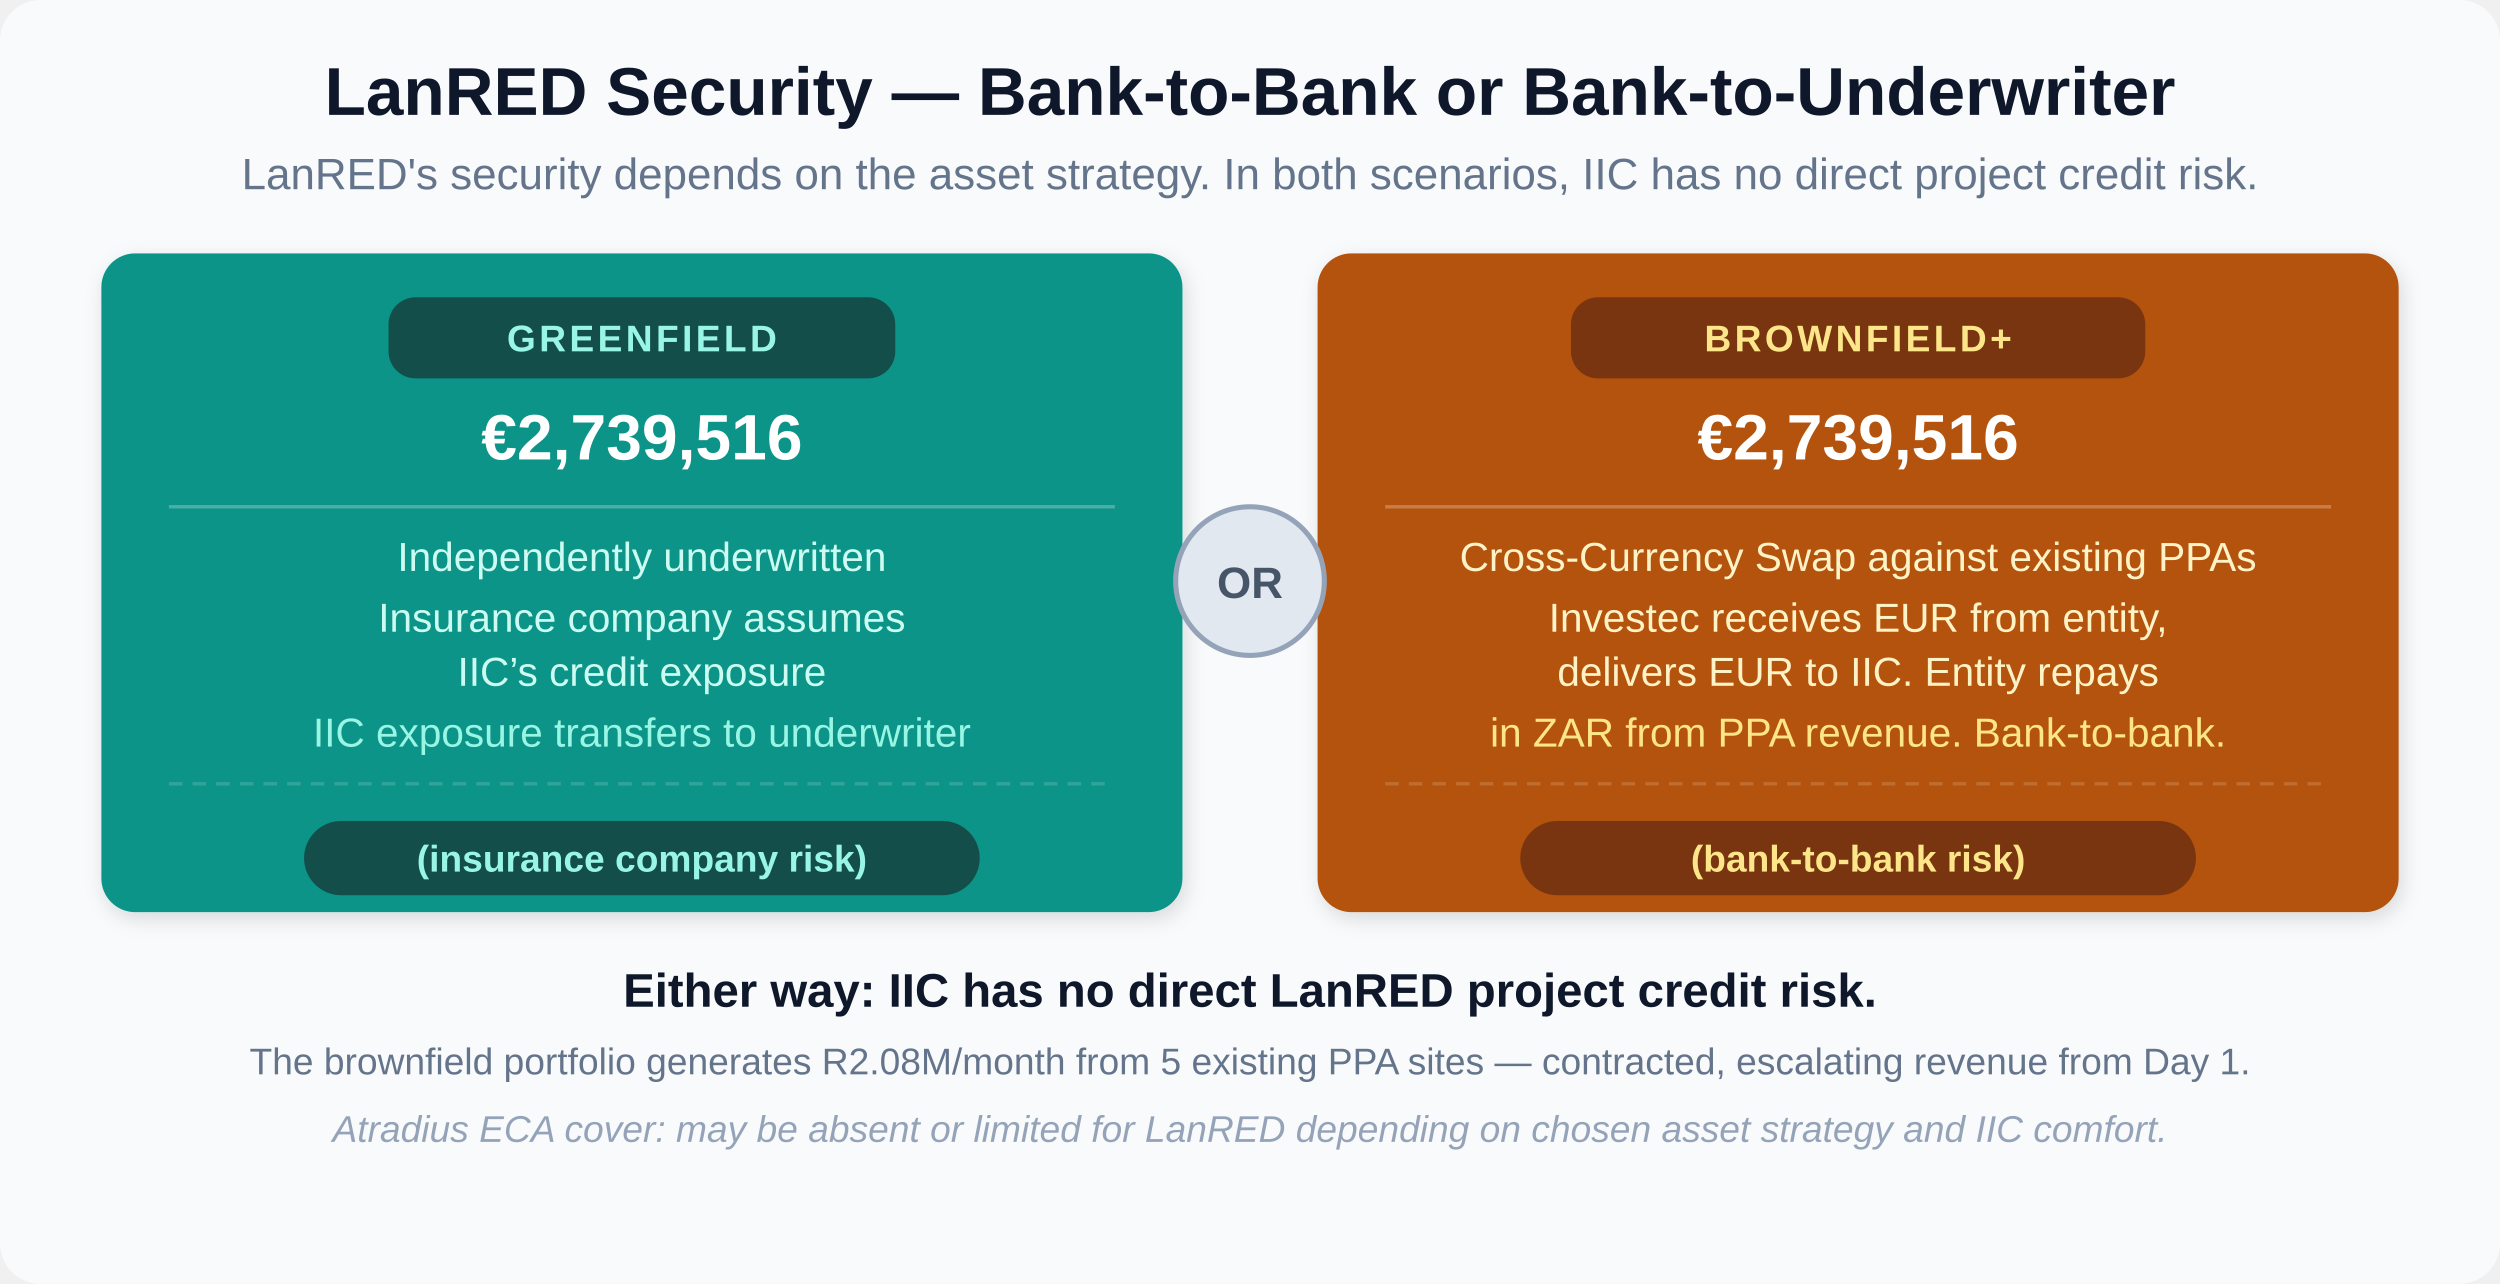
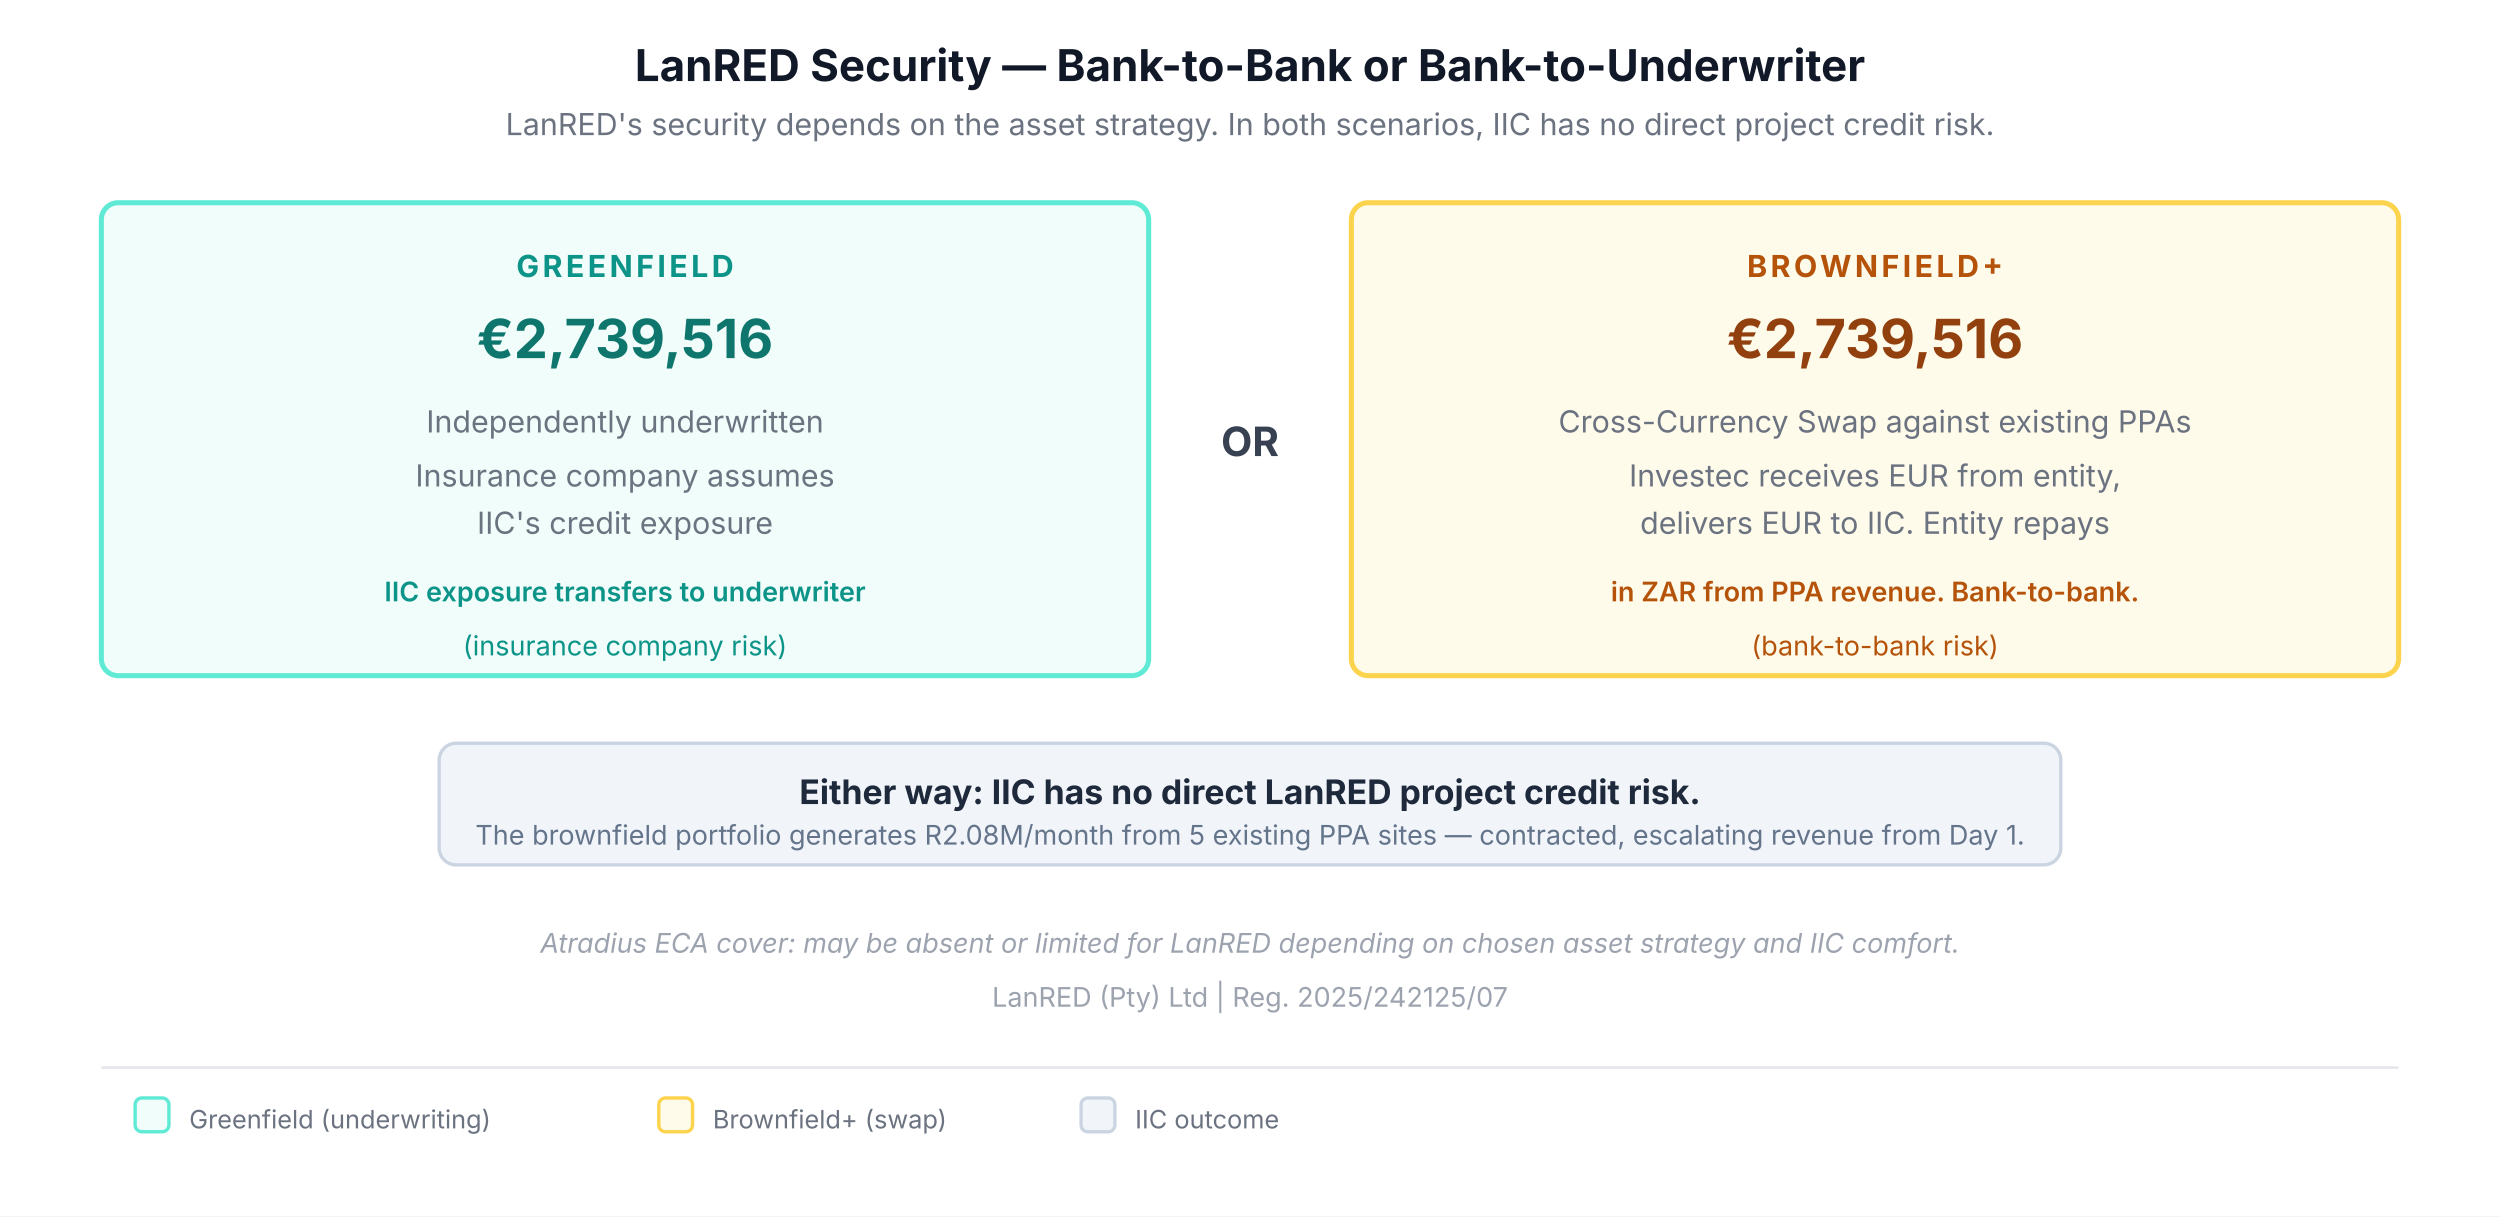
- <svg xmlns="http://www.w3.org/2000/svg" viewBox="0 0 740 380" font-family="'Segoe UI', Arial, sans-serif">
+ <svg xmlns="http://www.w3.org/2000/svg" width="740" height="360" viewBox="0 0 740 360" fill="none">
  <defs>
-     <filter id="shadow" x="-6%" y="-6%" width="112%" height="118%">
-       <feDropShadow dx="1" dy="2" stdDeviation="3" flood-opacity="0.13" />
-     </filter>
+     <style>text{font-family:'Inter','Segoe UI',Arial,sans-serif}</style>
  </defs>
-   <rect width="740" height="380" rx="12" fill="#f8fafc" />
-   <text x="370" y="34" text-anchor="middle" font-size="20" font-weight="700" fill="#0f172a">LanRED Security — Bank-to-Bank or Bank-to-Underwriter</text>
-   <text x="370" y="56" text-anchor="middle" font-size="13" fill="#64748b">LanRED's security depends on the asset strategy. In both scenarios, IIC has no direct project credit risk.</text>
-   <rect x="30" y="75" width="320" height="195" rx="10" fill="#0d9488" filter="url(#shadow)" />
-   <rect x="115" y="88" width="150" height="24" rx="8" fill="#134e4a" />
-   <text x="190" y="104" text-anchor="middle" font-size="11" font-weight="700" fill="#99f6e4" letter-spacing="1">GREENFIELD</text>
-   <text x="190" y="136" text-anchor="middle" font-size="19" font-weight="700" fill="#ffffff">€2,739,516</text>
-   <line x1="50" y1="150" x2="330" y2="150" stroke="#ffffff" stroke-opacity="0.25" stroke-width="1" />
-   <text x="190" y="169" text-anchor="middle" font-size="12" fill="#ccfbf1">Independently underwritten</text>
-   <text x="190" y="187" text-anchor="middle" font-size="12" fill="#ccfbf1">Insurance company assumes</text>
-   <text x="190" y="203" text-anchor="middle" font-size="12" fill="#ccfbf1">IIC’s credit exposure</text>
-   <text x="190" y="221" text-anchor="middle" font-size="12" fill="#99f6e4">IIC exposure transfers to underwriter</text>
-   <line x1="50" y1="232" x2="330" y2="232" stroke="#ffffff" stroke-opacity="0.15" stroke-width="1" stroke-dasharray="4,3" />
-   <rect x="90" y="243" width="200" height="22" rx="11" fill="#134e4a" />
-   <text x="190" y="258" text-anchor="middle" font-size="11" font-weight="600" fill="#99f6e4">(insurance company risk)</text>
-   <rect x="390" y="75" width="320" height="195" rx="10" fill="#b45309" filter="url(#shadow)" />
-   <rect x="465" y="88" width="170" height="24" rx="8" fill="#78350f" />
-   <text x="550" y="104" text-anchor="middle" font-size="11" font-weight="700" fill="#fde68a" letter-spacing="1">BROWNFIELD+</text>
-   <text x="550" y="136" text-anchor="middle" font-size="19" font-weight="700" fill="#ffffff">€2,739,516</text>
-   <line x1="410" y1="150" x2="690" y2="150" stroke="#ffffff" stroke-opacity="0.25" stroke-width="1" />
-   <text x="550" y="169" text-anchor="middle" font-size="12" fill="#fef3c7">Cross-Currency Swap against existing PPAs</text>
-   <text x="550" y="187" text-anchor="middle" font-size="12" fill="#fef3c7">Investec receives EUR from entity,</text>
-   <text x="550" y="203" text-anchor="middle" font-size="12" fill="#fef3c7">delivers EUR to IIC. Entity repays</text>
-   <text x="550" y="221" text-anchor="middle" font-size="12" fill="#fde68a">in ZAR from PPA revenue. Bank-to-bank.</text>
-   <line x1="410" y1="232" x2="690" y2="232" stroke="#ffffff" stroke-opacity="0.15" stroke-width="1" stroke-dasharray="4,3" />
-   <rect x="450" y="243" width="200" height="22" rx="11" fill="#78350f" />
-   <text x="550" y="258" text-anchor="middle" font-size="11" font-weight="600" fill="#fde68a">(bank-to-bank risk)</text>
-   <circle cx="370" cy="172" r="22" fill="#e2e8f0" stroke="#94a3b8" stroke-width="1.5" />
-   <text x="370" y="177" text-anchor="middle" font-size="13" font-weight="700" fill="#475569">OR</text>
-   <text x="370" y="298" text-anchor="middle" font-size="14" font-weight="700" fill="#0f172a">Either way: IIC has no direct LanRED project credit risk.</text>
-   <text x="370" y="318" text-anchor="middle" font-size="11" fill="#64748b">The brownfield portfolio generates R2.08M/month from 5 existing PPA sites — contracted, escalating revenue from Day 1.</text>
-   <text x="370" y="338" text-anchor="middle" font-size="11" fill="#94a3b8" font-style="italic">Atradius ECA cover: may be absent or limited for LanRED depending on chosen asset strategy and IIC comfort.</text>
+   <rect width="740" height="360" fill="white" />
+   <text x="370" y="24" text-anchor="middle" font-size="13" fill="#111827" font-weight="bold">LanRED Security — Bank-to-Bank or Bank-to-Underwriter</text>
+   <text x="370" y="40" text-anchor="middle" font-size="9" fill="#6B7280">LanRED's security depends on the asset strategy. In both scenarios, IIC has no direct project credit risk.</text>
+   <rect x="30" y="60" width="310" height="140" rx="5" fill="#F0FDFA" stroke="#5EEAD4" stroke-width="1.5" />
+   <text x="185" y="82" text-anchor="middle" font-size="9" fill="#0D9488" font-weight="700" letter-spacing="1">GREENFIELD</text>
+   <text x="185" y="106" text-anchor="middle" font-size="16" fill="#0F766E" font-weight="700">€2,739,516</text>
+   <text x="185" y="128" text-anchor="middle" font-size="9" fill="#6B7280">Independently underwritten</text>
+   <text x="185" y="144" text-anchor="middle" font-size="9" fill="#6B7280">Insurance company assumes</text>
+   <text x="185" y="158" text-anchor="middle" font-size="9" fill="#6B7280">IIC's credit exposure</text>
+   <text x="185" y="178" text-anchor="middle" font-size="8" fill="#0D9488" font-weight="600">IIC exposure transfers to underwriter</text>
+   <text x="185" y="194" text-anchor="middle" font-size="8" fill="#0D9488">(insurance company risk)</text>
+   <text x="370" y="135" text-anchor="middle" font-size="12" fill="#374151" font-weight="700">OR</text>
+   <rect x="400" y="60" width="310" height="140" rx="5" fill="#FFFBEB" stroke="#FCD34D" stroke-width="1.5" />
+   <text x="555" y="82" text-anchor="middle" font-size="9" fill="#B45309" font-weight="700" letter-spacing="1">BROWNFIELD+</text>
+   <text x="555" y="106" text-anchor="middle" font-size="16" fill="#92400E" font-weight="700">€2,739,516</text>
+   <text x="555" y="128" text-anchor="middle" font-size="9" fill="#6B7280">Cross-Currency Swap against existing PPAs</text>
+   <text x="555" y="144" text-anchor="middle" font-size="9" fill="#6B7280">Investec receives EUR from entity,</text>
+   <text x="555" y="158" text-anchor="middle" font-size="9" fill="#6B7280">delivers EUR to IIC. Entity repays</text>
+   <text x="555" y="178" text-anchor="middle" font-size="8" fill="#B45309" font-weight="600">in ZAR from PPA revenue. Bank-to-bank.</text>
+   <text x="555" y="194" text-anchor="middle" font-size="8" fill="#B45309">(bank-to-bank risk)</text>
+   <rect x="130" y="220" width="480" height="36" rx="5" fill="#F1F5F9" stroke="#CBD5E1" stroke-width="1" />
+   <text x="370" y="238" text-anchor="middle" font-size="10" fill="#1E293B" font-weight="700">Either way: IIC has no direct LanRED project credit risk.</text>
+   <text x="370" y="250" text-anchor="middle" font-size="8" fill="#64748B">The brownfield portfolio generates R2.08M/month from 5 existing PPA sites — contracted, escalating revenue from Day 1.</text>
+   <text x="370" y="282" text-anchor="middle" font-size="8" fill="#9CA3AF" font-style="italic">Atradius ECA cover: may be absent or limited for LanRED depending on chosen asset strategy and IIC comfort.</text>
+   <text x="370" y="298" text-anchor="middle" font-size="8" fill="#9CA3AF">LanRED (Pty) Ltd | Reg. 2025/242125/07</text>
+   <line x1="30" y1="316" x2="710" y2="316" stroke="#E5E7EB" stroke-width="0.8" />
+   <rect x="40" y="325" width="10" height="10" rx="2" fill="#F0FDFA" stroke="#5EEAD4" stroke-width="1" />
+   <text x="56" y="334" font-size="7.5" fill="#6B7280">Greenfield (underwriting)</text>
+   <rect x="195" y="325" width="10" height="10" rx="2" fill="#FFFBEB" stroke="#FCD34D" stroke-width="1" />
+   <text x="211" y="334" font-size="7.5" fill="#6B7280">Brownfield+ (swap)</text>
+   <rect x="320" y="325" width="10" height="10" rx="2" fill="#F1F5F9" stroke="#CBD5E1" stroke-width="1" />
+   <text x="336" y="334" font-size="7.5" fill="#6B7280">IIC outcome</text>
</svg>
